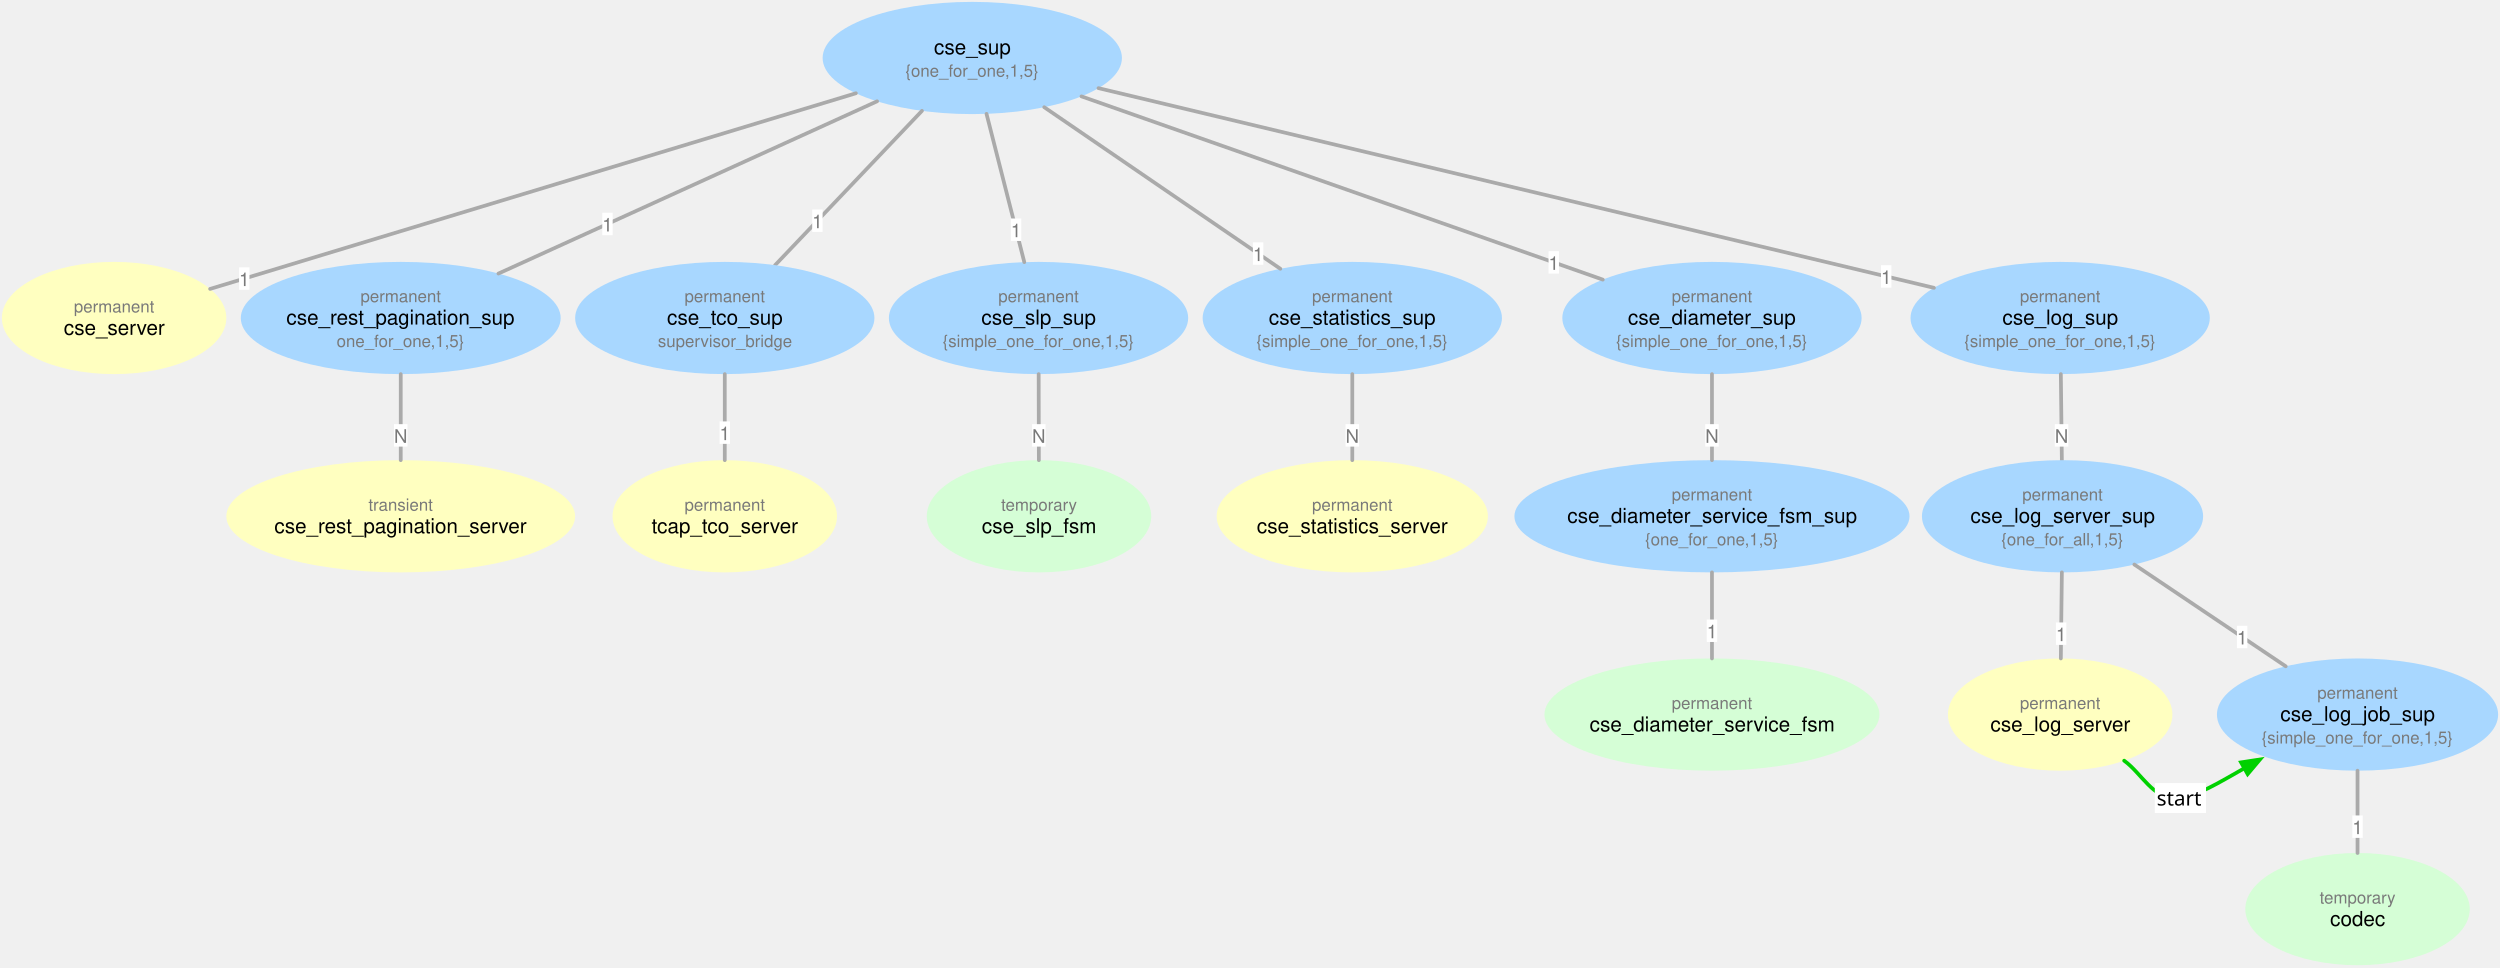
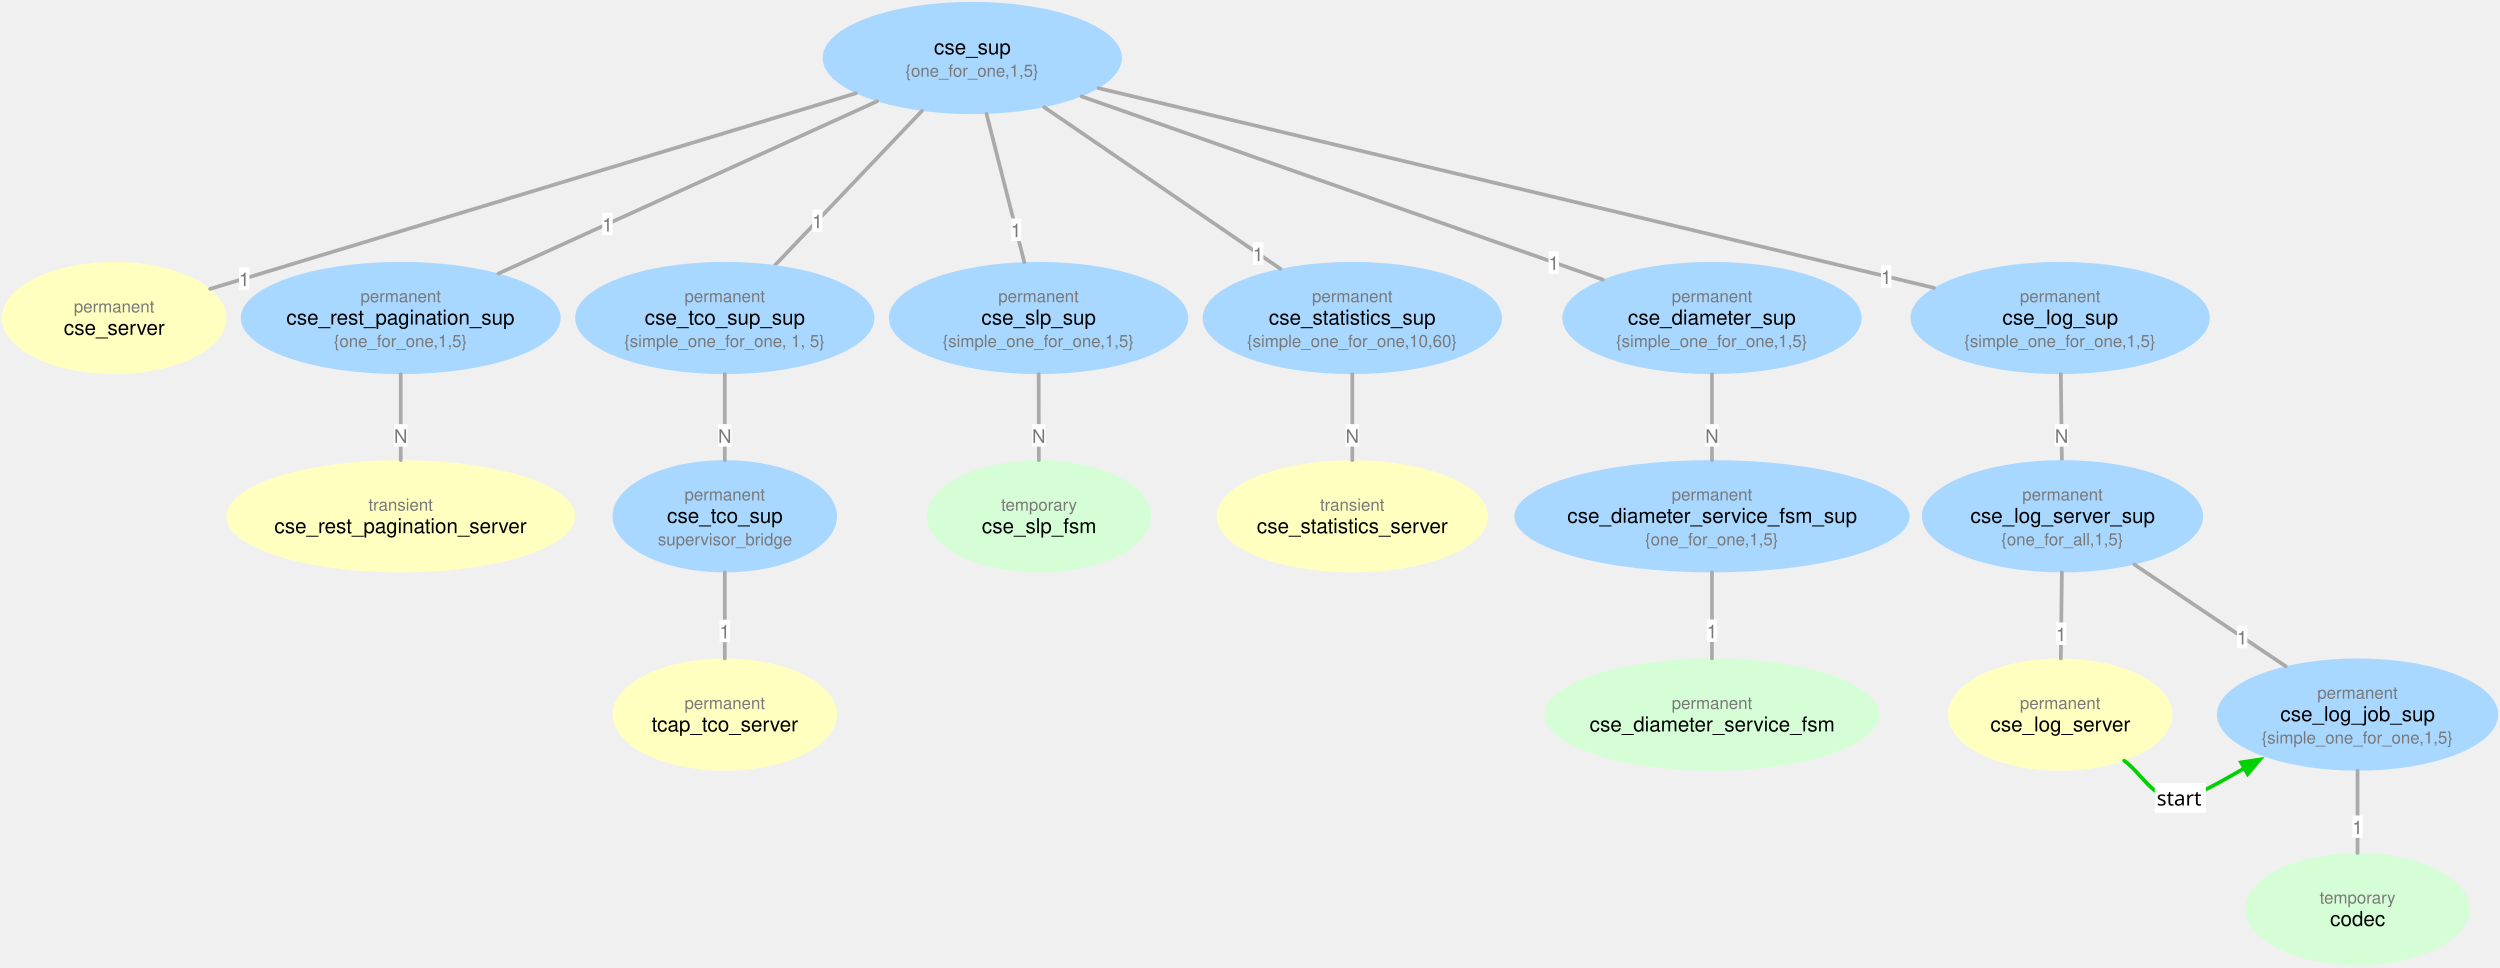
<svg xmlns="http://www.w3.org/2000/svg" version="1.1" viewBox="-202.77 -34 1336.477 517" width="1336.477" height="517">
  <defs>
    <marker orient="auto" overflow="visible" markerUnits="strokeWidth" id="FilledArrow_Marker" stroke-linejoin="miter" stroke-miterlimit="10" viewBox="-1 -3 7 6" markerWidth="7" markerHeight="6" color="#00d100">
      <g>
        <path d="M 4.8 0 L 0 -1.8 L 0 1.8 Z" fill="currentColor" stroke="currentColor" stroke-width="1" />
      </g>
    </marker>
  </defs>
-   <g id="Supervision" stroke-dasharray="none" stroke-opacity="1" stroke="none" fill="none" fill-opacity="1">
+   <g id="Supervision" fill-opacity="1" stroke="none" fill="none" stroke-opacity="1" stroke-dasharray="none">
    <g id="Supervision_Layer_1">
      <g id="Graphic_38">
        <ellipse cx="317" cy="-3" rx="80" ry="30" fill="#a8d7ff" />
        <text transform="translate(258 -15)" fill="black">
-           <tspan font-family="Helvetica" font-size="11" fill="black" x="38.515" y="10">cse_sup</tspan>
-           <tspan font-family="Helvetica" font-size="9" fill="#797979" x="23.215" y="22">{one_for_one,1,5}</tspan>
+           <tspan font-family="Helvetica" font-size="11" fill="black" x="38.515" y="10" xml:space="preserve">cse_sup</tspan>
+           <tspan font-family="Helvetica" font-size="9" fill="#797979" x="23.215" y="22" xml:space="preserve">{one_for_one,1,5}</tspan>
        </text>
      </g>
      <g id="Line_45">
        <line x1="211.591" y1="107.739" x2="290.1" y2="25.261" stroke="#aaa" stroke-linecap="round" stroke-linejoin="round" stroke-width="2" />
      </g>
      <g id="Graphic_44">
        <rect x="231.418" y="77.988" width="5.562" height="12" fill="white" />
        <text transform="translate(231.4183 77.98791)" fill="#797979">
-           <tspan font-family="Helvetica" font-size="10" fill="#797979" x="0" y="10">1</tspan>
+           <tspan font-family="Helvetica" font-size="10" fill="#797979" x="0" y="10" xml:space="preserve">1</tspan>
        </text>
      </g>
      <g id="Graphic_46">
        <ellipse cx="352.421" cy="136" rx="80" ry="30" fill="#a8d7ff" />
        <text transform="translate(293.4207 118.5)" fill="#797979">
-           <tspan font-family="Helvetica" font-size="9" fill="#797979" x="37.487" y="9">permanent</tspan>
-           <tspan font-family="Helvetica" font-size="11" fill="black" x="28.425" y="21">cse_slp_sup</tspan>
-           <tspan font-family="Helvetica" font-size="9" fill="#797979" x="7.709" y="33">{simple_one_for_one,1,5}</tspan>
+           <tspan font-family="Helvetica" font-size="9" fill="#797979" x="37.487" y="9" xml:space="preserve">permanent</tspan>
+           <tspan font-family="Helvetica" font-size="11" fill="black" x="28.425" y="21" xml:space="preserve">cse_slp_sup</tspan>
+           <tspan font-family="Helvetica" font-size="9" fill="#797979" x="7.709" y="33" xml:space="preserve">{simple_one_for_one,1,5}</tspan>
        </text>
      </g>
      <g id="Graphic_50">
        <ellipse cx="352.667" cy="242" rx="60" ry="30" fill="#d5fed6" />
        <text transform="translate(309.6667 230)" fill="#797979">
-           <tspan font-family="Helvetica" font-size="9" fill="#797979" x="22.743" y="9">temporary</tspan>
-           <tspan font-family="Helvetica" font-size="11" fill="black" x="12.433" y="21">cse_slp_fsm</tspan>
+           <tspan font-family="Helvetica" font-size="9" fill="#797979" x="22.743" y="9" xml:space="preserve">temporary</tspan>
+           <tspan font-family="Helvetica" font-size="11" fill="black" x="12.433" y="21" xml:space="preserve">cse_slp_fsm</tspan>
        </text>
      </g>
      <g id="Line_52">
        <line x1="352.597" y1="212" x2="352.49" y2="166" stroke="#aaa" stroke-linecap="round" stroke-linejoin="round" stroke-width="2" />
      </g>
      <g id="Graphic_51">
        <rect x="348.955" y="192.753" width="7.222" height="12" fill="white" />
        <text transform="translate(348.9555 192.7534)" fill="#797979">
-           <tspan font-family="Helvetica" font-size="10" fill="#797979" x="0" y="10">N</tspan>
+           <tspan font-family="Helvetica" font-size="10" fill="#797979" x="0" y="10" xml:space="preserve">N</tspan>
        </text>
      </g>
      <g id="Line_54">
        <line x1="344.81" y1="106.135" x2="324.61" y2="26.865" stroke="#aaa" stroke-linecap="round" stroke-linejoin="round" stroke-width="2" />
      </g>
      <g id="Graphic_53">
        <rect x="337.614" y="82.808" width="5.562" height="12" fill="white" />
        <text transform="translate(337.6142 82.80801)" fill="#797979">
-           <tspan font-family="Helvetica" font-size="10" fill="#797979" x="0" y="10">1</tspan>
+           <tspan font-family="Helvetica" font-size="10" fill="#797979" x="0" y="10" xml:space="preserve">1</tspan>
        </text>
      </g>
      <g id="Graphic_58">
        <ellipse cx="-141.77" cy="136" rx="60" ry="30" fill="#ffffc0" />
        <text transform="translate(-184.7698 124)" fill="#797979">
-           <tspan font-family="Helvetica" font-size="9" fill="#797979" x="21.487" y="9">permanent</tspan>
-           <tspan font-family="Helvetica" font-size="11" fill="black" x="16.102" y="21">cse_server</tspan>
+           <tspan font-family="Helvetica" font-size="9" fill="#797979" x="21.487" y="9" xml:space="preserve">permanent</tspan>
+           <tspan font-family="Helvetica" font-size="11" fill="black" x="16.102" y="21" xml:space="preserve">cse_server</tspan>
        </text>
      </g>
      <g id="Line_57">
        <line x1="-90.444" y1="120.449" x2="254.768" y2="15.855" stroke="#aaa" stroke-linecap="round" stroke-linejoin="round" stroke-width="2" />
      </g>
      <g id="Graphic_56">
        <rect x="-74.973" y="108.919" width="5.562" height="12" fill="white" />
        <text transform="translate(-74.97265 108.919)" fill="#797979">
-           <tspan font-family="Helvetica" font-size="10" fill="#797979" x="0" y="10">1</tspan>
-         </text>
-       </g>
-       <g id="Graphic_60">
-         <ellipse cx="184.69" cy="242" rx="60" ry="30" fill="#ffffc0" />
-         <text transform="translate(141.6905 230)" fill="#797979">
-           <tspan font-family="Helvetica" font-size="9" fill="#797979" x="21.487" y="9">permanent</tspan>
-           <tspan font-family="Helvetica" font-size="11" fill="black" x="3.869" y="21">tcap_tco_server</tspan>
+           <tspan font-family="Helvetica" font-size="10" fill="#797979" x="0" y="10" xml:space="preserve">1</tspan>
        </text>
      </g>
      <g id="Graphic_64">
        <ellipse cx="184.69" cy="136" rx="80" ry="30" fill="#a8d7ff" />
        <text transform="translate(125.6905 118.5)" fill="#797979">
-           <tspan font-family="Helvetica" font-size="9" fill="#797979" x="37.487" y="9">permanent</tspan>
-           <tspan font-family="Helvetica" font-size="11" fill="black" x="28.119" y="21">cse_tco_sup</tspan>
-           <tspan font-family="Helvetica" font-size="9" fill="#797979" x="23.231" y="33">supervisor_bridge</tspan>
-         </text>
-       </g>
-       <g id="Line_67">
-         <line x1="184.69" y1="212" x2="184.69" y2="166" stroke="#aaa" stroke-linecap="round" stroke-linejoin="round" stroke-width="2" />
-       </g>
-       <g id="Graphic_66">
-         <rect x="181.91" y="191.289" width="5.562" height="12" fill="white" />
-         <text transform="translate(181.9097 191.2891)" fill="#797979">
-           <tspan font-family="Helvetica" font-size="10" fill="#797979" x="0" y="10">1</tspan>
+           <tspan font-family="Helvetica" font-size="9" fill="#797979" x="37.487" y="9" xml:space="preserve">permanent</tspan>
+           <tspan font-family="Helvetica" font-size="11" fill="black" x="16.192" y="21" xml:space="preserve">cse_tco_sup_sup</tspan>
+           <tspan font-family="Helvetica" font-size="9" fill="#797979" x="5.209" y="33" xml:space="preserve">{simple_one_for_one, 1, 5}</tspan>
        </text>
      </g>
      <g id="Graphic_68">
        <ellipse cx="712.431" cy="136" rx="80" ry="30" fill="#a8d7ff" />
        <text transform="translate(653.4311 118.5)" fill="#797979">
-           <tspan font-family="Helvetica" font-size="9" fill="#797979" x="37.487" y="9">permanent</tspan>
-           <tspan font-family="Helvetica" font-size="11" fill="black" x="14.057" y="21">cse_diameter_sup</tspan>
-           <tspan font-family="Helvetica" font-size="9" fill="#797979" x="7.709" y="33">{simple_one_for_one,1,5}</tspan>
+           <tspan font-family="Helvetica" font-size="9" fill="#797979" x="37.487" y="9" xml:space="preserve">permanent</tspan>
+           <tspan font-family="Helvetica" font-size="11" fill="black" x="14.057" y="21" xml:space="preserve">cse_diameter_sup</tspan>
+           <tspan font-family="Helvetica" font-size="9" fill="#797979" x="7.709" y="33" xml:space="preserve">{simple_one_for_one,1,5}</tspan>
        </text>
      </g>
      <g id="Line_70">
        <line x1="654.064" y1="115.483" x2="375.367" y2="17.517" stroke="#aaa" stroke-linecap="round" stroke-linejoin="round" stroke-width="2" />
      </g>
      <g id="Graphic_69">
        <rect x="625.077" y="100.271" width="5.562" height="12" fill="white" />
        <text transform="translate(625.0766 100.2711)" fill="#797979">
-           <tspan font-family="Helvetica" font-size="10" fill="#797979" x="0" y="10">1</tspan>
+           <tspan font-family="Helvetica" font-size="10" fill="#797979" x="0" y="10" xml:space="preserve">1</tspan>
        </text>
      </g>
      <g id="Graphic_71">
        <ellipse cx="712.431" cy="242" rx="105.614" ry="30" fill="#a8d7ff" />
        <text transform="translate(632.9403 224.5)" fill="#797979">
-           <tspan font-family="Helvetica" font-size="9" fill="#797979" x="57.977" y="9">permanent</tspan>
-           <tspan font-family="Helvetica" font-size="11" fill="black" x="2.15" y="21">cse_diameter_service_fsm_sup</tspan>
-           <tspan font-family="Helvetica" font-size="9" fill="#797979" x="43.706" y="33">{one_for_one,1,5}</tspan>
+           <tspan font-family="Helvetica" font-size="9" fill="#797979" x="57.977" y="9" xml:space="preserve">permanent</tspan>
+           <tspan font-family="Helvetica" font-size="11" fill="black" x="2.15" y="21" xml:space="preserve">cse_diameter_service_fsm_sup</tspan>
+           <tspan font-family="Helvetica" font-size="9" fill="#797979" x="43.706" y="33" xml:space="preserve">{one_for_one,1,5}</tspan>
        </text>
      </g>
      <g id="Line_73">
        <line x1="712.431" y1="212" x2="712.431" y2="166" stroke="#aaa" stroke-linecap="round" stroke-linejoin="round" stroke-width="2" />
      </g>
      <g id="Graphic_72">
        <rect x="708.82" y="192.753" width="7.222" height="12" fill="white" />
        <text transform="translate(708.8202 192.7533)" fill="#797979">
-           <tspan font-family="Helvetica" font-size="10" fill="#797979" x="0" y="10">N</tspan>
+           <tspan font-family="Helvetica" font-size="10" fill="#797979" x="0" y="10" xml:space="preserve">N</tspan>
        </text>
      </g>
      <g id="Graphic_74">
        <ellipse cx="712.431" cy="348" rx="89.55" ry="30" fill="#d5fed6" />
        <text transform="translate(645.7913 336)" fill="#797979">
-           <tspan font-family="Helvetica" font-size="9" fill="#797979" x="45.126" y="9">permanent</tspan>
-           <tspan font-family="Helvetica" font-size="11" fill="black" x="1.225" y="21">cse_diameter_service_fsm</tspan>
+           <tspan font-family="Helvetica" font-size="9" fill="#797979" x="45.126" y="9" xml:space="preserve">permanent</tspan>
+           <tspan font-family="Helvetica" font-size="11" fill="black" x="1.225" y="21" xml:space="preserve">cse_diameter_service_fsm</tspan>
        </text>
      </g>
      <g id="Line_76">
        <line x1="712.431" y1="318" x2="712.431" y2="272" stroke="#aaa" stroke-linecap="round" stroke-linejoin="round" stroke-width="2" />
      </g>
      <g id="Graphic_75">
        <rect x="709.65" y="297.195" width="5.562" height="12" fill="white" />
        <text transform="translate(709.6503 297.1953)" fill="#797979">
-           <tspan font-family="Helvetica" font-size="10" fill="#797979" x="0" y="10">1</tspan>
+           <tspan font-family="Helvetica" font-size="10" fill="#797979" x="0" y="10" xml:space="preserve">1</tspan>
        </text>
      </g>
      <g id="Graphic_77">
        <ellipse cx="11.46" cy="136" rx="85.5" ry="30" fill="#a8d7ff" />
        <text transform="translate(-51.93966 118.5)" fill="#797979">
-           <tspan font-family="Helvetica" font-size="9" fill="#797979" x="41.887" y="9">permanent</tspan>
-           <tspan font-family="Helvetica" font-size="11" fill="black" x="2.245" y="21">cse_rest_pagination_sup</tspan>
-           <tspan font-family="Helvetica" font-size="9" fill="#797979" x="29.118" y="33">one_for_one,1,5}</tspan>
+           <tspan font-family="Helvetica" font-size="9" fill="#797979" x="41.887" y="9" xml:space="preserve">permanent</tspan>
+           <tspan font-family="Helvetica" font-size="11" fill="black" x="2.245" y="21" xml:space="preserve">cse_rest_pagination_sup</tspan>
+           <tspan font-family="Helvetica" font-size="9" fill="#797979" x="27.615" y="33" xml:space="preserve">{one_for_one,1,5}</tspan>
        </text>
      </g>
      <g id="Graphic_78">
        <ellipse cx="11.46" cy="242" rx="93.23" ry="30" fill="#ffffc0" />
        <text transform="translate(-58.1238 230)" fill="#797979">
-           <tspan font-family="Helvetica" font-size="9" fill="#797979" x="52.325" y="9">transient</tspan>
-           <tspan font-family="Helvetica" font-size="11" fill="black" x="2.016" y="21">cse_rest_pagination_server</tspan>
+           <tspan font-family="Helvetica" font-size="9" fill="#797979" x="52.325" y="9" xml:space="preserve">transient</tspan>
+           <tspan font-family="Helvetica" font-size="11" fill="black" x="2.016" y="21" xml:space="preserve">cse_rest_pagination_server</tspan>
        </text>
      </g>
      <g id="Line_80">
        <line x1="11.46" y1="212" x2="11.46" y2="166" stroke="#aaa" stroke-linecap="round" stroke-linejoin="round" stroke-width="2" />
      </g>
      <g id="Graphic_79">
        <rect x="7.849" y="192.753" width="7.222" height="12" fill="white" />
        <text transform="translate(7.849498 192.7533)" fill="#797979">
-           <tspan font-family="Helvetica" font-size="10" fill="#797979" x="0" y="10">N</tspan>
+           <tspan font-family="Helvetica" font-size="10" fill="#797979" x="0" y="10" xml:space="preserve">N</tspan>
        </text>
      </g>
      <g id="Line_82">
        <line x1="63.683" y1="112.242" x2="266.112" y2="20.151" stroke="#aaa" stroke-linecap="round" stroke-linejoin="round" stroke-width="2" />
      </g>
      <g id="Graphic_81">
        <rect x="119.196" y="79.723" width="5.562" height="12" fill="white" />
        <text transform="translate(119.1958 79.72253)" fill="#797979">
-           <tspan font-family="Helvetica" font-size="10" fill="#797979" x="0" y="10">1</tspan>
+           <tspan font-family="Helvetica" font-size="10" fill="#797979" x="0" y="10" xml:space="preserve">1</tspan>
        </text>
      </g>
      <g id="Graphic_97">
        <ellipse cx="898.576" cy="136" rx="80" ry="30" fill="#a8d7ff" />
        <text transform="translate(839.5756 118.5)" fill="#797979">
-           <tspan font-family="Helvetica" font-size="9" fill="#797979" x="37.487" y="9">permanent</tspan>
-           <tspan font-family="Helvetica" font-size="11" fill="black" x="28.116" y="21">cse_log_sup</tspan>
-           <tspan font-family="Helvetica" font-size="9" fill="#797979" x="7.709" y="33">{simple_one_for_one,1,5}</tspan>
+           <tspan font-family="Helvetica" font-size="9" fill="#797979" x="37.487" y="9" xml:space="preserve">permanent</tspan>
+           <tspan font-family="Helvetica" font-size="11" fill="black" x="28.116" y="21" xml:space="preserve">cse_log_sup</tspan>
+           <tspan font-family="Helvetica" font-size="9" fill="#797979" x="7.709" y="33" xml:space="preserve">{simple_one_for_one,1,5}</tspan>
        </text>
      </g>
      <g id="Graphic_96">
        <ellipse cx="1057.546" cy="452" rx="60" ry="30" fill="#d5fed6" />
        <text transform="translate(1014.546 440)" fill="#797979">
-           <tspan font-family="Helvetica" font-size="9" fill="#797979" x="22.743" y="9">temporary</tspan>
-           <tspan font-family="Helvetica" font-size="11" fill="black" x="28.323" y="21">codec</tspan>
+           <tspan font-family="Helvetica" font-size="9" fill="#797979" x="22.743" y="9" xml:space="preserve">temporary</tspan>
+           <tspan font-family="Helvetica" font-size="11" fill="black" x="28.323" y="21" xml:space="preserve">codec</tspan>
        </text>
      </g>
      <g id="Line_95">
        <line x1="899.482" y1="212" x2="898.933" y2="166" stroke="#aaa" stroke-linecap="round" stroke-linejoin="round" stroke-width="2" />
      </g>
      <g id="Graphic_94">
        <rect x="895.713" y="192.754" width="7.222" height="12" fill="white" />
        <text transform="translate(895.7133 192.7535)" fill="#797979">
-           <tspan font-family="Helvetica" font-size="10" fill="#797979" x="0" y="10">N</tspan>
+           <tspan font-family="Helvetica" font-size="10" fill="#797979" x="0" y="10" xml:space="preserve">N</tspan>
        </text>
      </g>
      <g id="Graphic_93">
        <ellipse cx="898.576" cy="348" rx="60" ry="30" fill="#ffffc0" />
        <text transform="translate(855.5756 336)" fill="#797979">
-           <tspan font-family="Helvetica" font-size="9" fill="#797979" x="21.487" y="9">permanent</tspan>
-           <tspan font-family="Helvetica" font-size="11" fill="black" x="5.703" y="21">cse_log_server</tspan>
+           <tspan font-family="Helvetica" font-size="9" fill="#797979" x="21.487" y="9" xml:space="preserve">permanent</tspan>
+           <tspan font-family="Helvetica" font-size="11" fill="black" x="5.703" y="21" xml:space="preserve">cse_log_server</tspan>
        </text>
      </g>
      <g id="Graphic_92">
        <ellipse cx="1057.546" cy="348" rx="75.162" ry="30" fill="#a8d7ff" />
        <text transform="translate(1002.416 330.5)" fill="#797979">
-           <tspan font-family="Helvetica" font-size="9" fill="#797979" x="33.616" y="9">permanent</tspan>
-           <tspan font-family="Helvetica" font-size="11" fill="black" x="13.847" y="21">cse_log_job_sup</tspan>
-           <tspan font-family="Helvetica" font-size="9" fill="#797979" x="3.839" y="33">{simple_one_for_one,1,5}</tspan>
+           <tspan font-family="Helvetica" font-size="9" fill="#797979" x="33.616" y="9" xml:space="preserve">permanent</tspan>
+           <tspan font-family="Helvetica" font-size="11" fill="black" x="13.847" y="21" xml:space="preserve">cse_log_job_sup</tspan>
+           <tspan font-family="Helvetica" font-size="9" fill="#797979" x="3.839" y="33" xml:space="preserve">{simple_one_for_one,1,5}</tspan>
        </text>
      </g>
      <g id="Line_91">
        <line x1="1057.546" y1="422" x2="1057.546" y2="378" stroke="#aaa" stroke-linecap="round" stroke-linejoin="round" stroke-width="2" />
      </g>
      <g id="Graphic_90">
        <rect x="1054.765" y="401.929" width="5.562" height="12" fill="white" />
        <text transform="translate(1054.765 401.9287)" fill="#797979">
-           <tspan font-family="Helvetica" font-size="10" fill="#797979" x="0" y="10">1</tspan>
+           <tspan font-family="Helvetica" font-size="10" fill="#797979" x="0" y="10" xml:space="preserve">1</tspan>
        </text>
      </g>
      <g id="Line_89">
        <path d="M 932.792 372.65 C 942.119 379.369 948.163 393.129 960.775 392.808 C 970.47 392.562 984.051 383.993 997.035 376.699" marker-end="url(#FilledArrow_Marker)" stroke="#00d100" stroke-linecap="round" stroke-linejoin="round" stroke-width="2" />
      </g>
      <g id="Graphic_88">
        <rect x="949.178" y="384.637" width="27.377" height="16" fill="white" />
        <text transform="translate(950.1778 385.6374)" fill="black">
-           <tspan font-family="Montserrat" font-size="11" fill="black" x="2060574e-19" y="11">start</tspan>
+           <tspan font-family="Montserrat" font-size="11" fill="black" x="2060574e-19" y="11" xml:space="preserve">start</tspan>
        </text>
      </g>
      <g id="Graphic_87">
        <ellipse cx="899.84" cy="242" rx="75.162" ry="30" fill="#a8d7ff" />
        <text transform="translate(844.7102 224.5)" fill="#797979">
-           <tspan font-family="Helvetica" font-size="9" fill="#797979" x="33.616" y="9">permanent</tspan>
-           <tspan font-family="Helvetica" font-size="11" fill="black" x="5.906" y="21">cse_log_server_sup</tspan>
-           <tspan font-family="Helvetica" font-size="9" fill="#797979" x="22.351" y="33">{one_for_all,1,5}</tspan>
+           <tspan font-family="Helvetica" font-size="9" fill="#797979" x="33.616" y="9" xml:space="preserve">permanent</tspan>
+           <tspan font-family="Helvetica" font-size="11" fill="black" x="5.906" y="21" xml:space="preserve">cse_log_server_sup</tspan>
+           <tspan font-family="Helvetica" font-size="9" fill="#797979" x="22.351" y="33" xml:space="preserve">{one_for_all,1,5}</tspan>
        </text>
      </g>
      <g id="Line_86">
        <line x1="1019.159" y1="322.199" x2="938.226" y2="267.801" stroke="#aaa" stroke-linecap="round" stroke-linejoin="round" stroke-width="2" />
      </g>
      <g id="Graphic_85">
        <rect x="993.072" y="300.534" width="5.562" height="12" fill="white" />
        <text transform="translate(993.0722 300.534)" fill="#797979">
-           <tspan font-family="Helvetica" font-size="10" fill="#797979" x="0" y="10">1</tspan>
+           <tspan font-family="Helvetica" font-size="10" fill="#797979" x="0" y="10" xml:space="preserve">1</tspan>
        </text>
      </g>
      <g id="Line_84">
        <line x1="898.933" y1="318" x2="899.482" y2="272" stroke="#aaa" stroke-linecap="round" stroke-linejoin="round" stroke-width="2" />
      </g>
      <g id="Graphic_83">
        <rect x="896.311" y="298.754" width="5.562" height="12" fill="white" />
        <text transform="translate(896.3107 298.7536)" fill="#797979">
-           <tspan font-family="Helvetica" font-size="10" fill="#797979" x="0" y="10">1</tspan>
+           <tspan font-family="Helvetica" font-size="10" fill="#797979" x="0" y="10" xml:space="preserve">1</tspan>
        </text>
      </g>
      <g id="Line_99">
        <line x1="831.098" y1="119.873" x2="384.477" y2="13.127" stroke="#aaa" stroke-linecap="round" stroke-linejoin="round" stroke-width="2" />
      </g>
      <g id="Graphic_98">
        <rect x="802.797" y="107.773" width="5.562" height="12" fill="white" />
        <text transform="translate(802.7971 107.773)" fill="#797979">
-           <tspan font-family="Helvetica" font-size="10" fill="#797979" x="0" y="10">1</tspan>
+           <tspan font-family="Helvetica" font-size="10" fill="#797979" x="0" y="10" xml:space="preserve">1</tspan>
        </text>
      </g>
      <g id="Graphic_100">
        <ellipse cx="520.151" cy="136" rx="80" ry="30" fill="#a8d7ff" />
        <text transform="translate(461.1508 118.5)" fill="#797979">
-           <tspan font-family="Helvetica" font-size="9" fill="#797979" x="37.487" y="9">permanent</tspan>
-           <tspan font-family="Helvetica" font-size="11" fill="black" x="14.369" y="21">cse_statistics_sup</tspan>
-           <tspan font-family="Helvetica" font-size="9" fill="#797979" x="7.709" y="33">{simple_one_for_one,1,5}</tspan>
+           <tspan font-family="Helvetica" font-size="9" fill="#797979" x="37.487" y="9" xml:space="preserve">permanent</tspan>
+           <tspan font-family="Helvetica" font-size="11" fill="black" x="14.369" y="21" xml:space="preserve">cse_statistics_sup</tspan>
+           <tspan font-family="Helvetica" font-size="9" fill="#797979" x="2.704" y="33" xml:space="preserve">{simple_one_for_one,10,60}</tspan>
        </text>
      </g>
      <g id="Line_102">
        <line x1="481.691" y1="109.685" x2="355.459" y2="23.315" stroke="#aaa" stroke-linecap="round" stroke-linejoin="round" stroke-width="2" />
      </g>
      <g id="Graphic_101">
        <rect x="467.041" y="95.564" width="5.562" height="12" fill="white" />
        <text transform="translate(467.0408 95.56364)" fill="#797979">
-           <tspan font-family="Helvetica" font-size="10" fill="#797979" x="0" y="10">1</tspan>
+           <tspan font-family="Helvetica" font-size="10" fill="#797979" x="0" y="10" xml:space="preserve">1</tspan>
        </text>
      </g>
      <g id="Graphic_103">
        <ellipse cx="520.151" cy="242" rx="72.514" ry="30" fill="#ffffc0" />
        <text transform="translate(467.1399 230)" fill="#797979">
-           <tspan font-family="Helvetica" font-size="9" fill="#797979" x="31.498" y="9">permanent</tspan>
-           <tspan font-family="Helvetica" font-size="11" fill="black" x="1.967" y="21">cse_statistics_server</tspan>
+           <tspan font-family="Helvetica" font-size="9" fill="#797979" x="35.751" y="9" xml:space="preserve">transient</tspan>
+           <tspan font-family="Helvetica" font-size="11" fill="black" x="1.967" y="21" xml:space="preserve">cse_statistics_server</tspan>
        </text>
      </g>
      <g id="Line_105">
        <line x1="520.151" y1="212" x2="520.151" y2="166" stroke="#aaa" stroke-linecap="round" stroke-linejoin="round" stroke-width="2" />
      </g>
      <g id="Graphic_104">
        <rect x="516.54" y="192.753" width="7.222" height="12" fill="white" />
        <text transform="translate(516.54 192.7533)" fill="#797979">
-           <tspan font-family="Helvetica" font-size="10" fill="#797979" x="0" y="10">N</tspan>
+           <tspan font-family="Helvetica" font-size="10" fill="#797979" x="0" y="10" xml:space="preserve">N</tspan>
+         </text>
+       </g>
+       <g id="Graphic_107">
+         <ellipse cx="184.69" cy="348" rx="60" ry="30" fill="#ffffc0" />
+         <text transform="translate(141.6905 336)" fill="#797979">
+           <tspan font-family="Helvetica" font-size="9" fill="#797979" x="21.487" y="9" xml:space="preserve">permanent</tspan>
+           <tspan font-family="Helvetica" font-size="11" fill="black" x="3.869" y="21" xml:space="preserve">tcap_tco_server</tspan>
+         </text>
+       </g>
+       <g id="Graphic_106">
+         <ellipse cx="184.69" cy="242" rx="60" ry="30" fill="#a8d7ff" />
+         <text transform="translate(141.6905 224.5)" fill="#797979">
+           <tspan font-family="Helvetica" font-size="9" fill="#797979" x="21.487" y="9" xml:space="preserve">permanent</tspan>
+           <tspan font-family="Helvetica" font-size="11" fill="black" x="12.119" y="21" xml:space="preserve">cse_tco_sup</tspan>
+           <tspan font-family="Helvetica" font-size="9" fill="#797979" x="7.231" y="33" xml:space="preserve">supervisor_bridge</tspan>
+         </text>
+       </g>
+       <g id="Line_109">
+         <line x1="184.69" y1="318" x2="184.69" y2="272" stroke="#aaa" stroke-linecap="round" stroke-linejoin="round" stroke-width="2" />
+       </g>
+       <g id="Graphic_108">
+         <rect x="181.91" y="297.289" width="5.562" height="12" fill="white" />
+         <text transform="translate(181.9097 297.2891)" fill="#797979">
+           <tspan font-family="Helvetica" font-size="10" fill="#797979" x="0" y="10" xml:space="preserve">1</tspan>
+         </text>
+       </g>
+       <g id="Line_111">
+         <line x1="184.69" y1="212" x2="184.69" y2="166" stroke="#aaa" stroke-linecap="round" stroke-linejoin="round" stroke-width="2" />
+       </g>
+       <g id="Graphic_110">
+         <rect x="181.08" y="192.753" width="7.222" height="12" fill="white" />
+         <text transform="translate(181.0797 192.7533)" fill="#797979">
+           <tspan font-family="Helvetica" font-size="10" fill="#797979" x="0" y="10" xml:space="preserve">N</tspan>
        </text>
      </g>
    </g>
  </g>
</svg>
